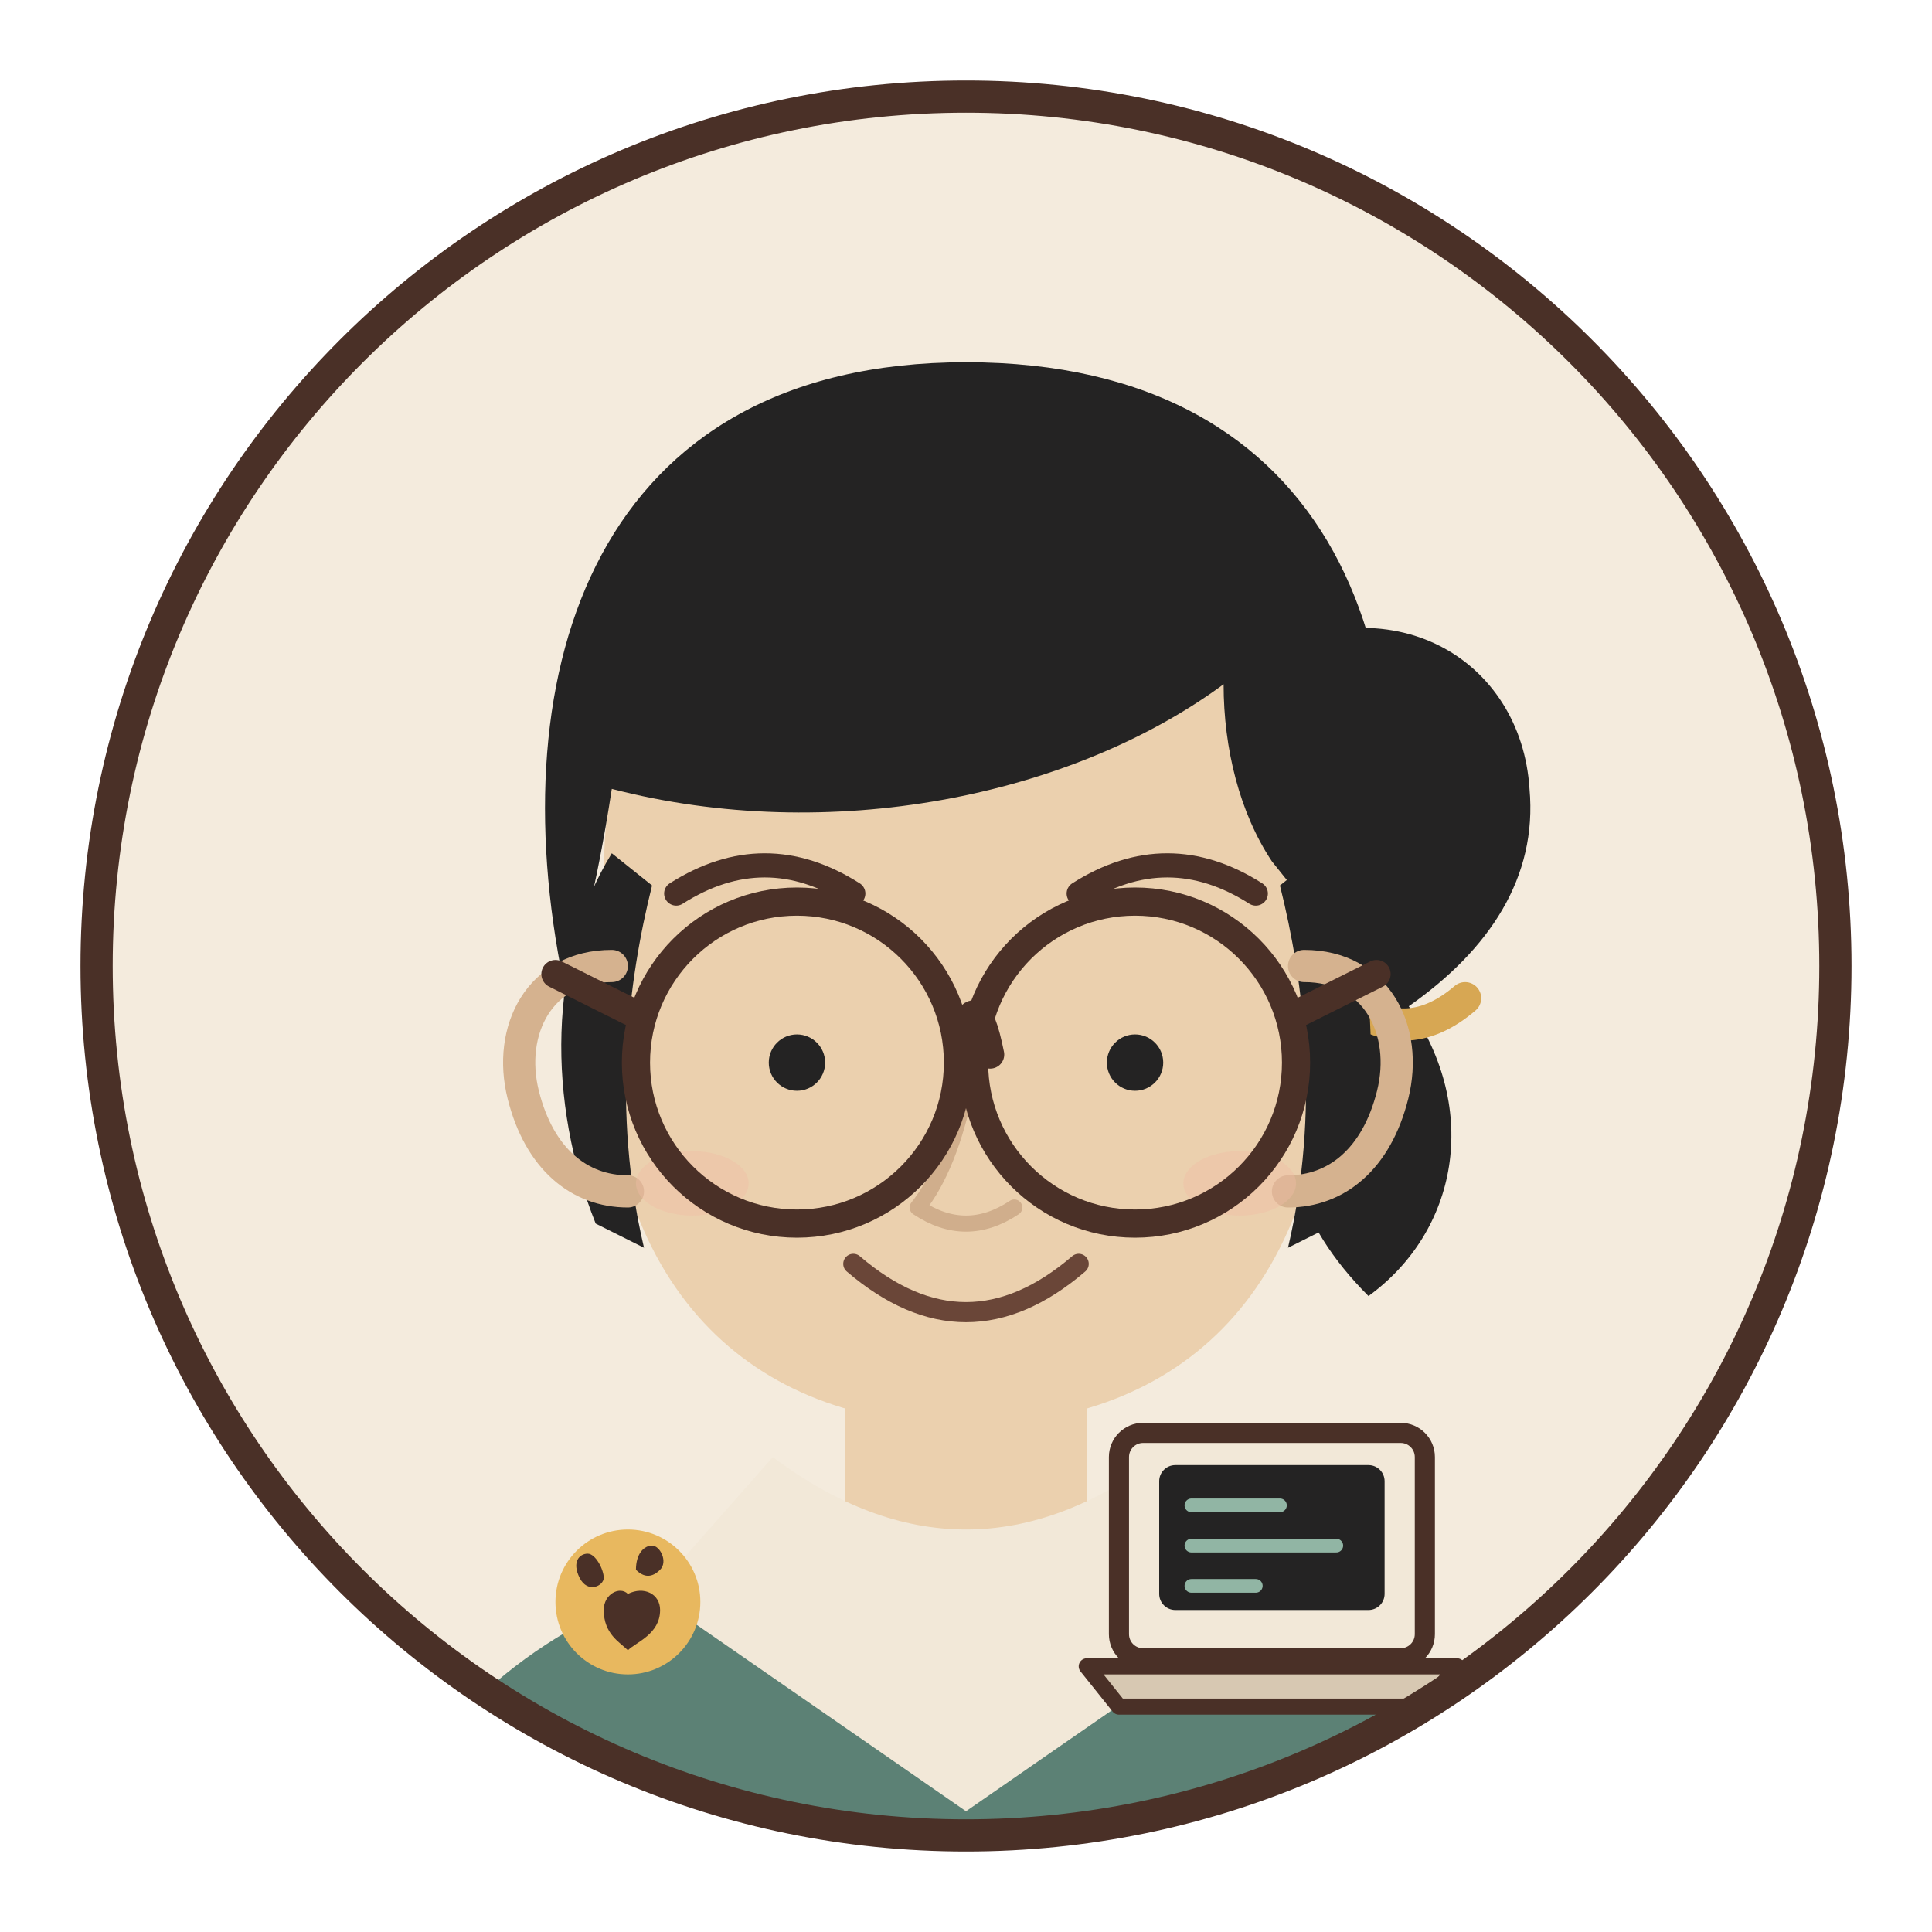
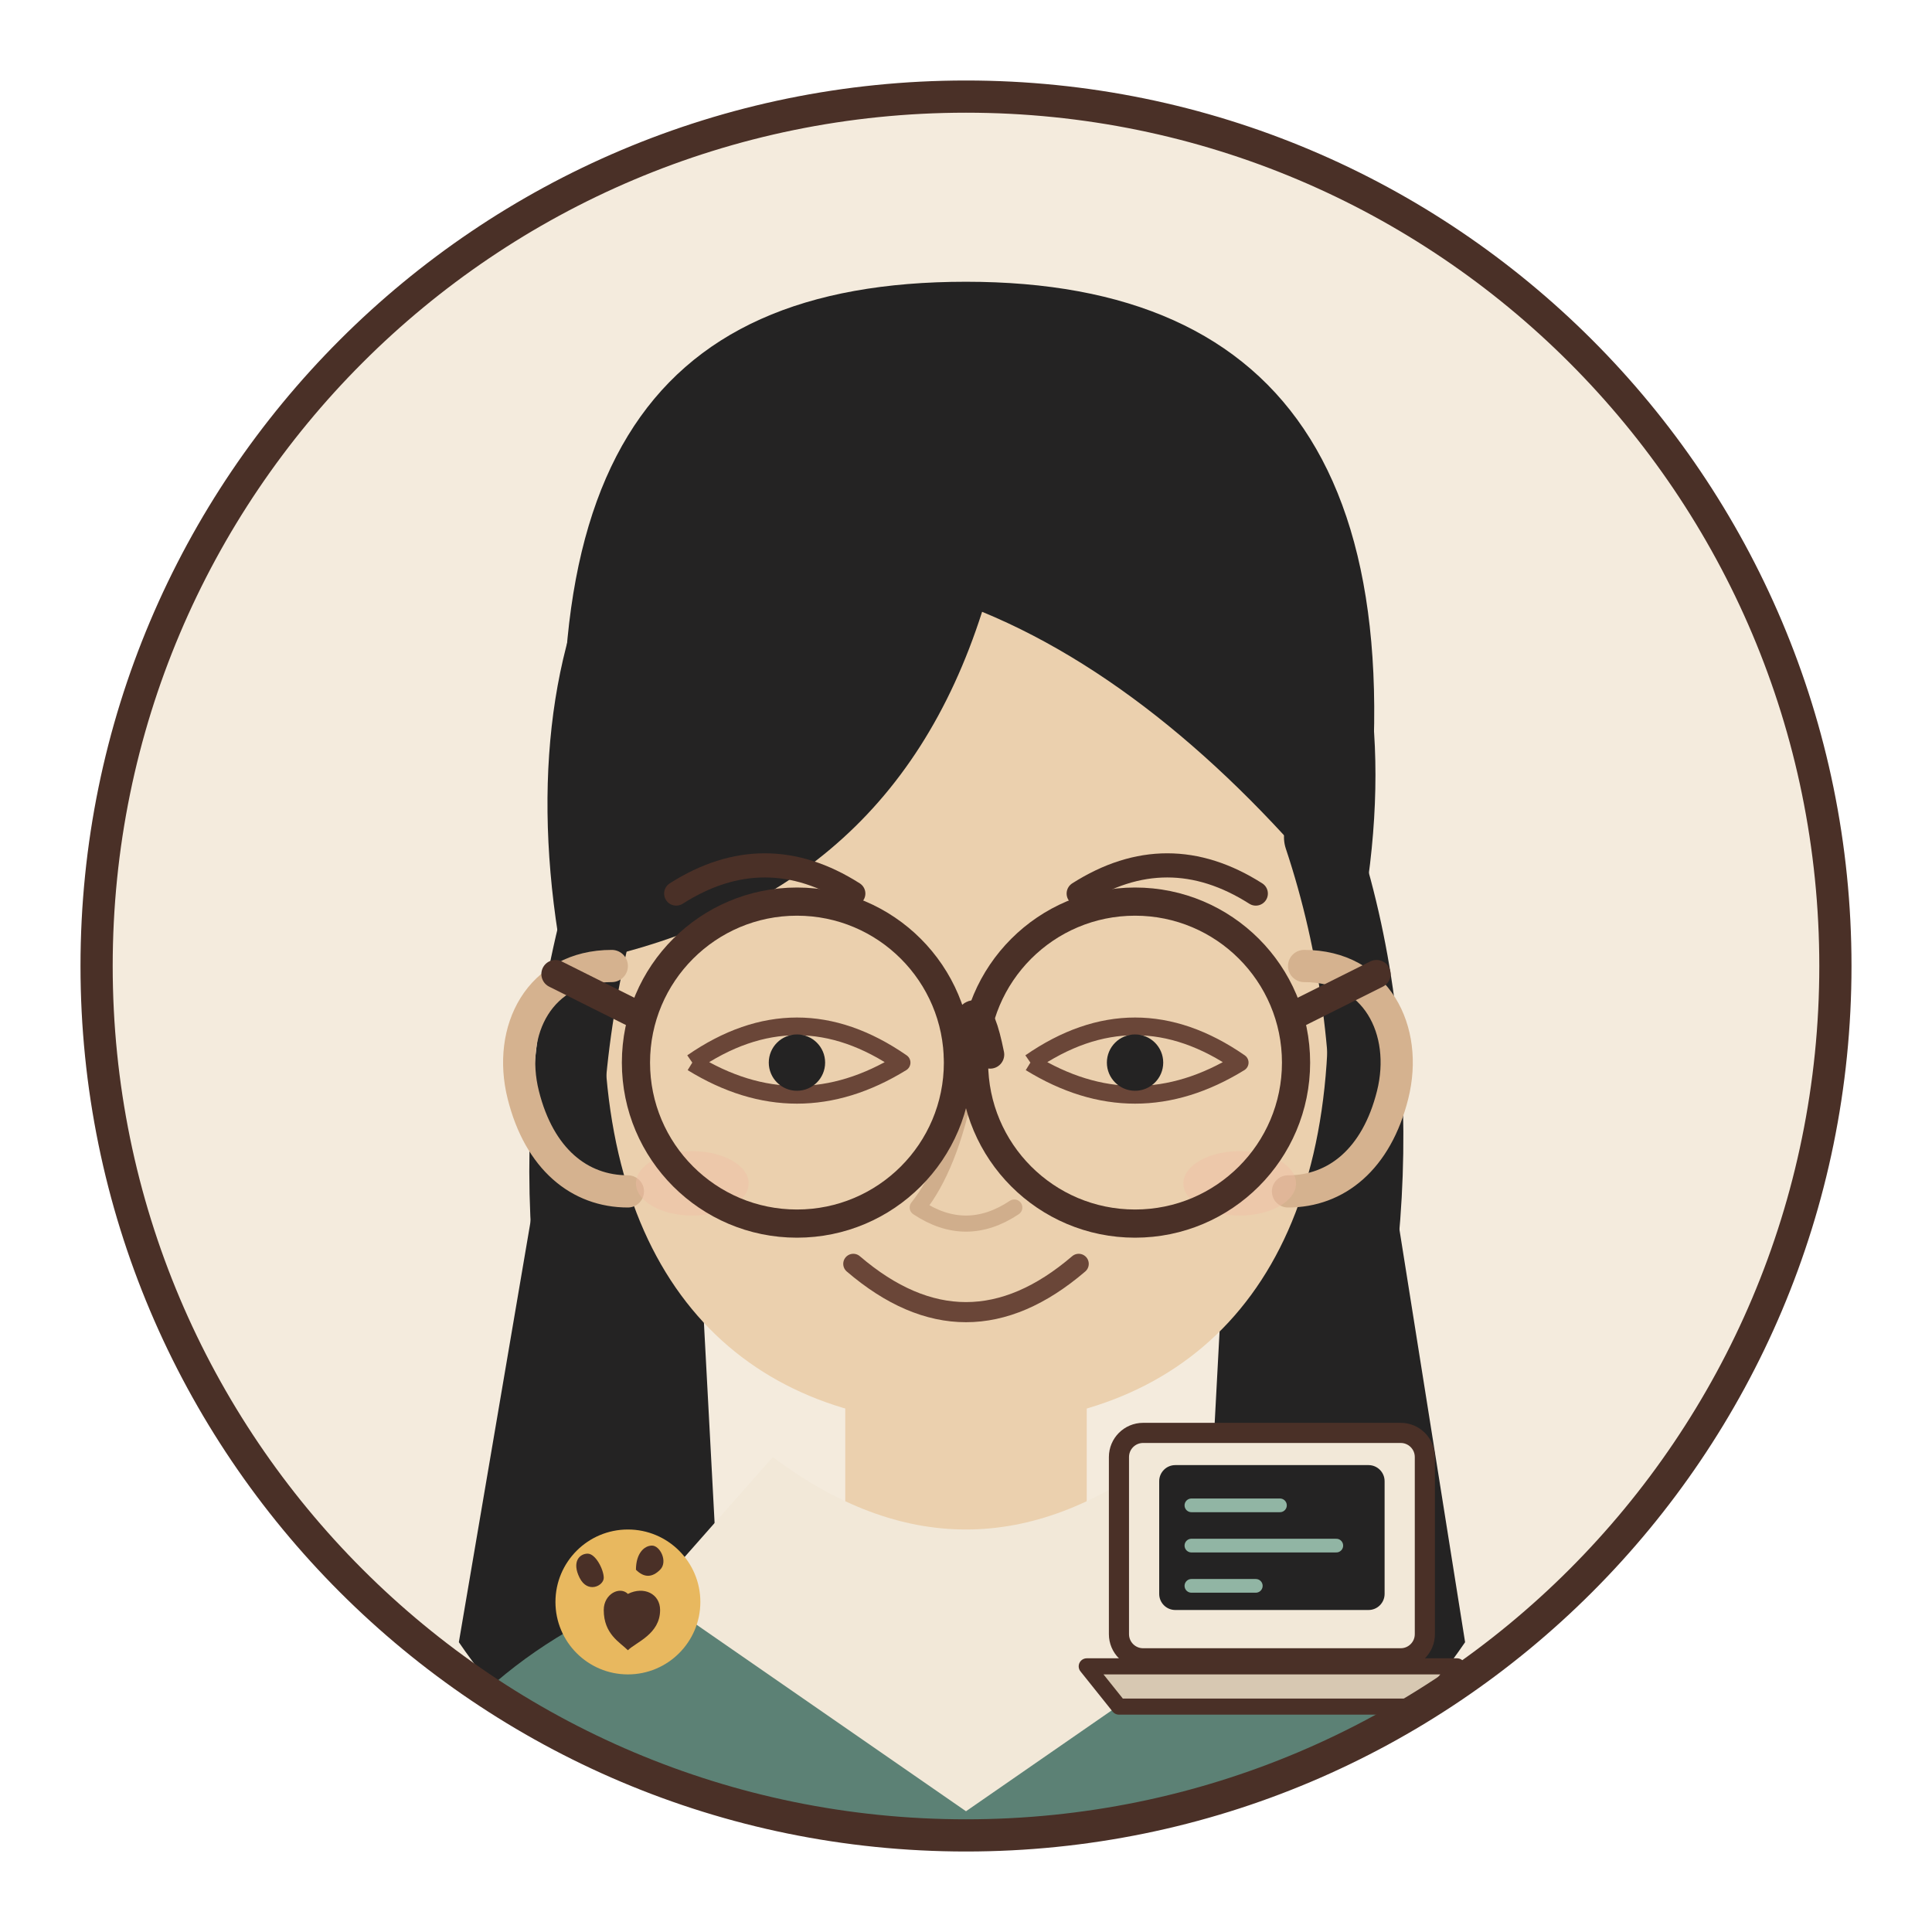
<svg xmlns="http://www.w3.org/2000/svg" viewBox="0 0 240 240" role="img" aria-labelledby="title desc">
  <defs>
    <clipPath id="badge-rachel">
      <circle cx="120" cy="120" r="108" />
    </clipPath>
  </defs>
  <circle cx="120" cy="120" r="108" fill="#F4EBDD" />
  <g clip-path="url(#badge-rachel)">
+     <path d="M72 116c-8-57 8-81 48-81s58 25 48 81l14 88q-13 19-34 27l4-75c-9 14-19 20-32 20s-24-6-33-20l4 75q-21-8-34-27l15-88Z" fill="#242323" />
    <path d="M42 250 Q47 194 120 190 Q193 194 198 250 Z" fill="#5C8175" />
    <path d="M105 156h30v37h-30z" fill="#EBD0AE" />
    <path d="M96 181q24 18 48 0l15 17-39 27-39-27z" fill="#F2E8D8" />
-     <path d="M155 82c18-10 34 0 35 16 1 11-5 20-15 27 9 13 6 28-5 36-9-9-12-19-9-31l-13-20Z" fill="#242323" />
-     <path d="M168 125q7 5 14-1" fill="none" stroke="#D7A753" stroke-width="4" stroke-linecap="round" />
    <path d="M75 109c0-30 17-49 45-49s45 19 45 49v17c0 34-18 51-45 51s-45-17-45-51v-17Z" fill="#EBD0AE" />
-     <path d="M70 122c-8-39 4-77 50-77s59 37 50 77l-12-15c-4-6-6-14-6-22-19 14-49 20-76 13-2 13-4 20-6 26Z" fill="#242323" />
-     <path d="M76 106c-8 13-8 31-2 46l6 3c-4-17-2-33 1-45Zm88 0c8 13 8 31 2 46l-6 3c4-17 2-33-1-45Z" fill="#242323" />
+     <path d="M70 120c-8-42 8-77 50-77 39 0 57 30 49 72-14-18-30-32-47-39-8 25-25 39-52 44Z" fill="#242323" />
+     <path d="M76 108c-9 28-7 59 3 82M164 104c9 27 7 57-2 83" fill="none" stroke="#242323" stroke-width="9" stroke-linecap="round" />
    <path d="M76 120c-9 0-13 8-11 16 2 8 7 12 13 12m84-28c9 0 13 8 11 16-2 8-7 12-13 12" fill="none" stroke="#D5B28F" stroke-width="4" stroke-linecap="round" />
    <path d="M84 111q11-7 22 0m28 0q11-7 22 0" fill="none" stroke="#4A3027" stroke-width="3" stroke-linecap="round" />
+     <path d="M86 132q13-9 26 0q-13 8-26 0m42 0q13-9 26 0q-13 8-26 0" fill="none" stroke="#6A4638" stroke-width="2.2" stroke-linejoin="round" />
    <circle cx="99" cy="132" r="3.5" fill="#242323" />
    <circle cx="141" cy="132" r="3.5" fill="#242323" />
    <path d="M120 135q-2 10-6 15 6 4 12 0" fill="none" stroke="#D0AE8C" stroke-width="2" stroke-linecap="round" stroke-linejoin="round" />
    <path d="M106 157q14 12 28 0" fill="none" stroke="#6A4638" stroke-width="2.5" stroke-linecap="round" />
    <ellipse cx="86" cy="147" rx="7" ry="4" fill="#F0BCA4" opacity=".4" />
    <ellipse cx="154" cy="147" rx="7" ry="4" fill="#F0BCA4" opacity=".4" />
    <g fill="none" stroke="#4A3027" stroke-width="3.5">
      <circle cx="99" cy="132" r="20" />
      <circle cx="141" cy="132" r="20" />
      <path d="M119 131q1-5 2-5t2 5M79 126l-10-5m92 5 10-5" stroke-linecap="round" />
    </g>
    <rect x="139" y="178" width="38" height="28" rx="3" fill="#F2E8D8" stroke="#4A3027" stroke-width="2.5" />
    <rect x="144" y="182" width="28" height="18" rx="2" fill="#242323" />
    <path d="M148 187h11m-11 5h18m-18 5h8" stroke="#91B5A4" stroke-width="1.7" stroke-linecap="round" />
    <path d="M135 207h46l-4 5h-38z" fill="#D7C8B2" stroke="#4A3027" stroke-width="2" stroke-linejoin="round" />
    <circle cx="78" cy="199" r="9" fill="#E8B85F" />
    <path d="M75 200c0-2 2-3 3-2 2-1 4 0 4 2 0 3-3 4-4 5-1-1-3-2-3-5Zm-3-4c-1-2 0-3 1-3s2 2 2 3-2 2-3 0Zm7-1c0-2 1-3 2-3s2 2 1 3-2 1-3 0Z" fill="#4A3027" />
  </g>
  <circle cx="120" cy="120" r="108" fill="none" stroke="#4A3027" stroke-width="4" />
</svg>
